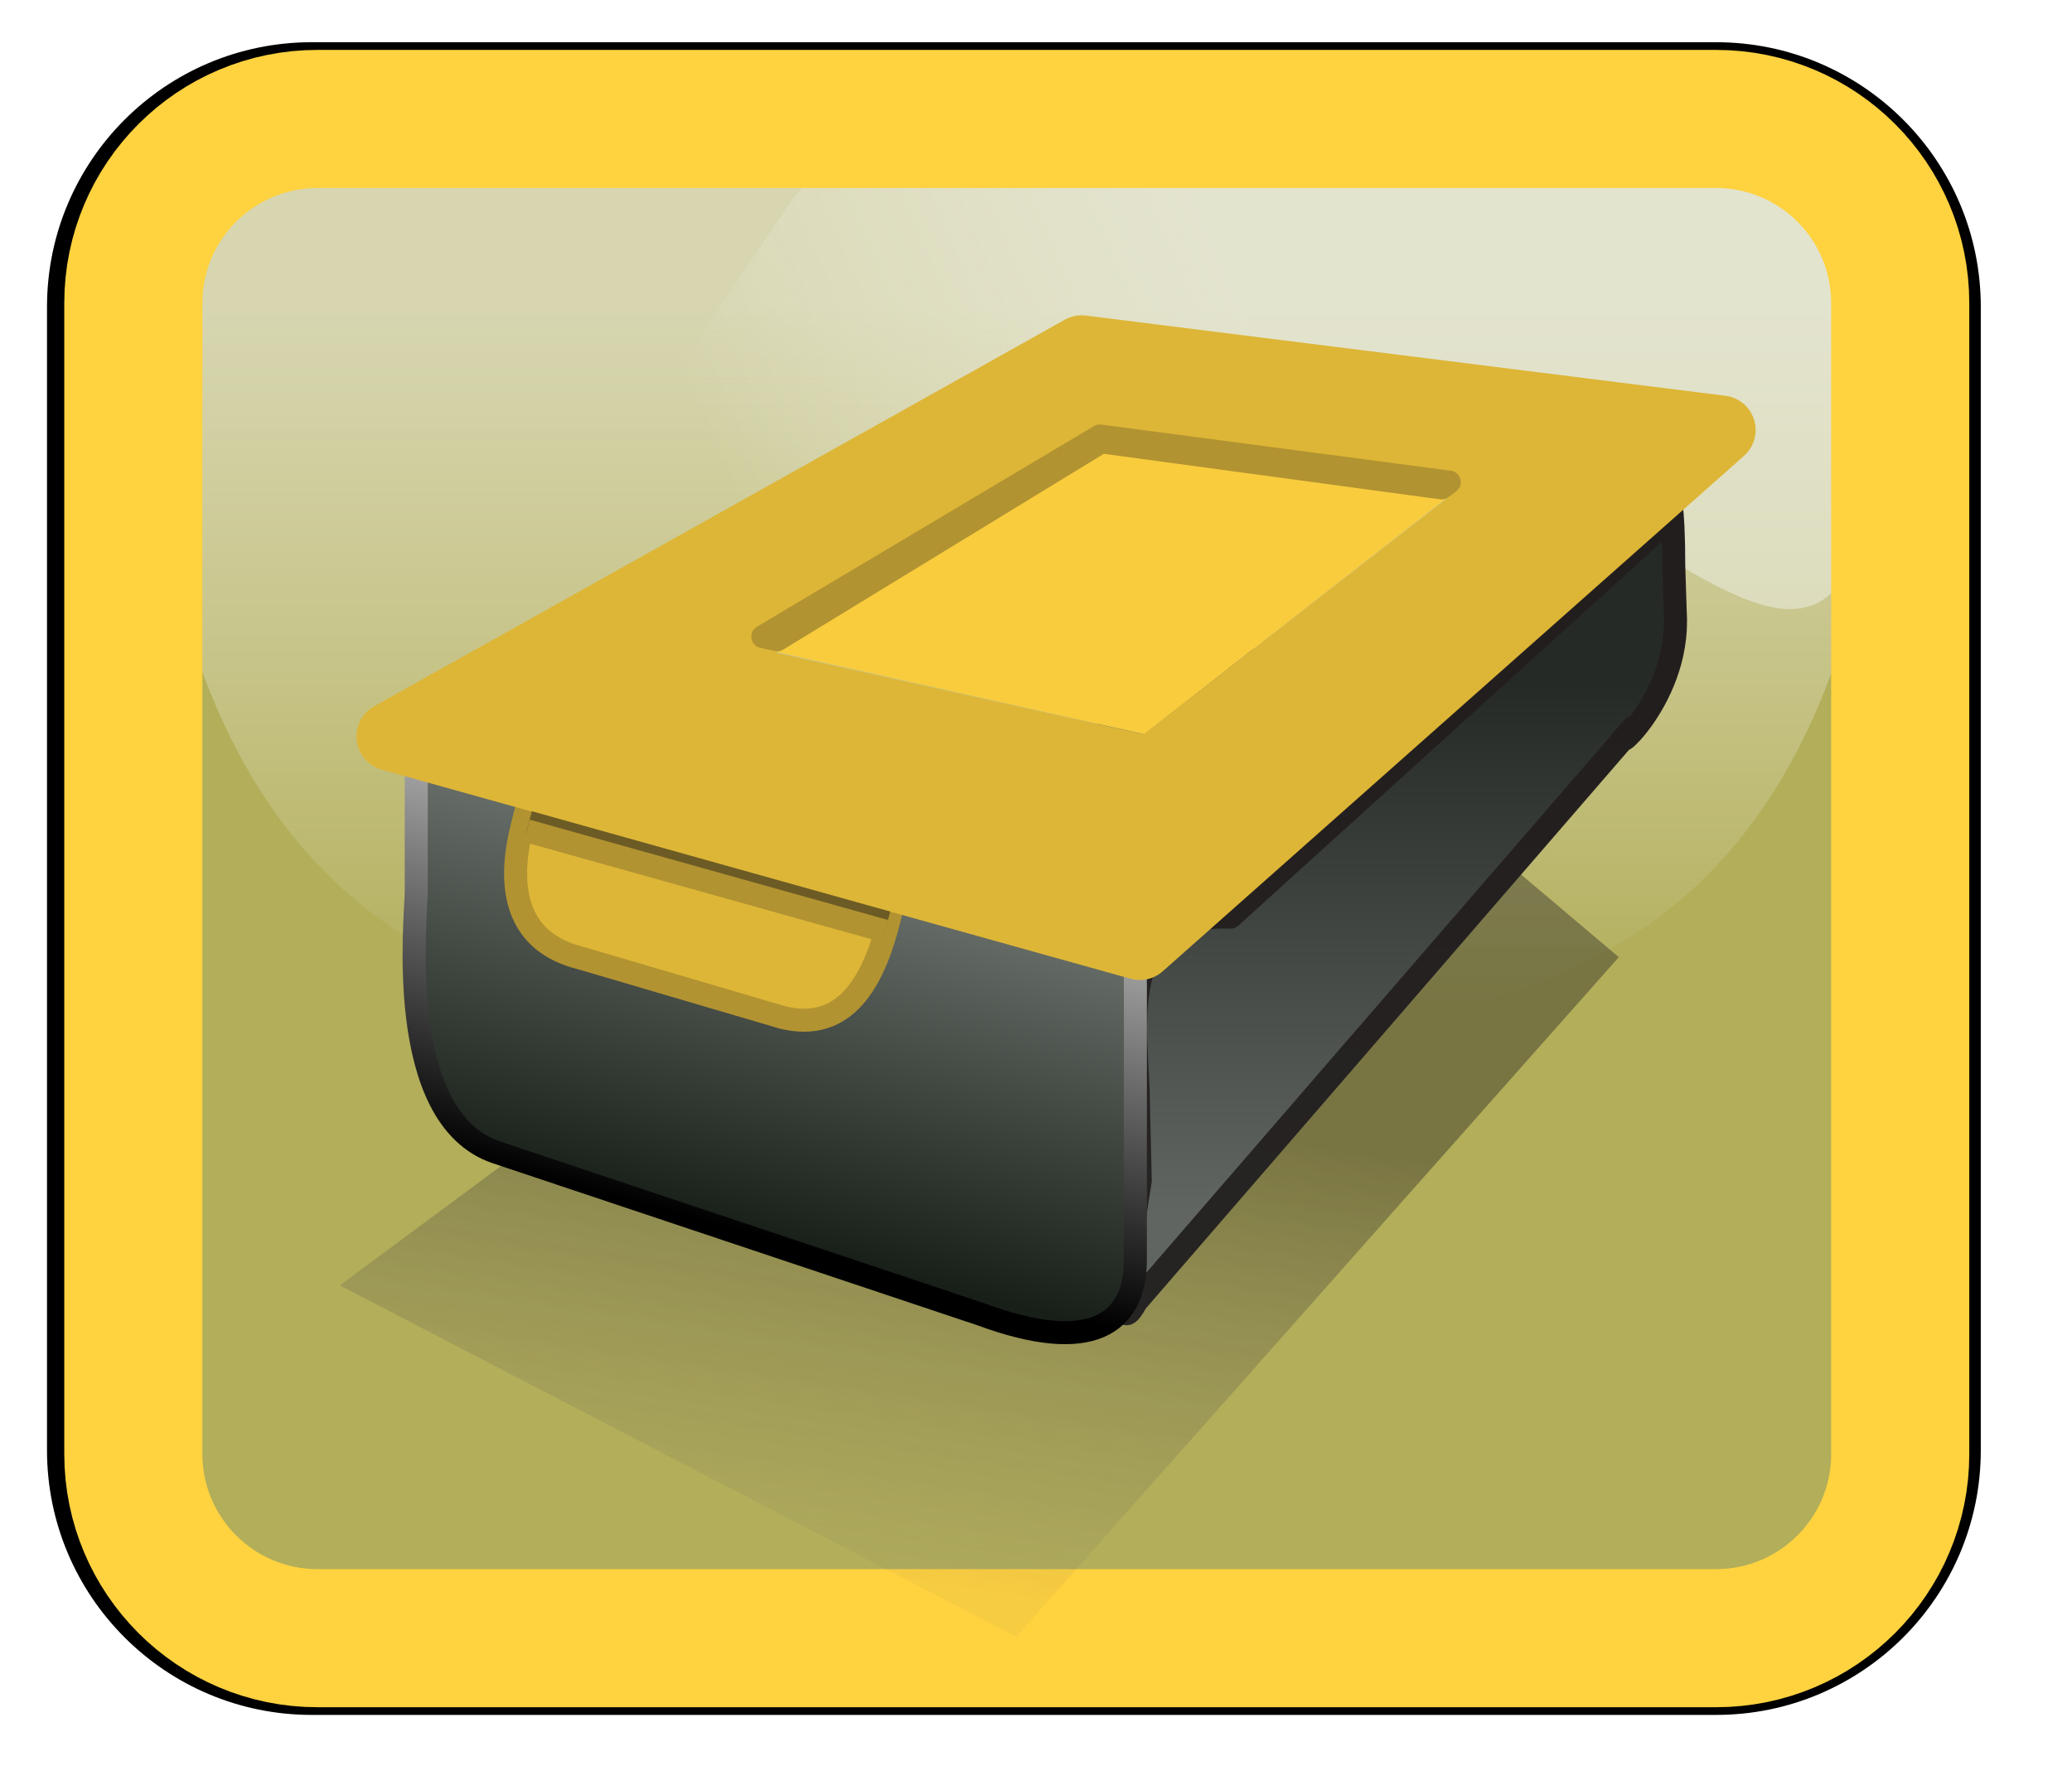
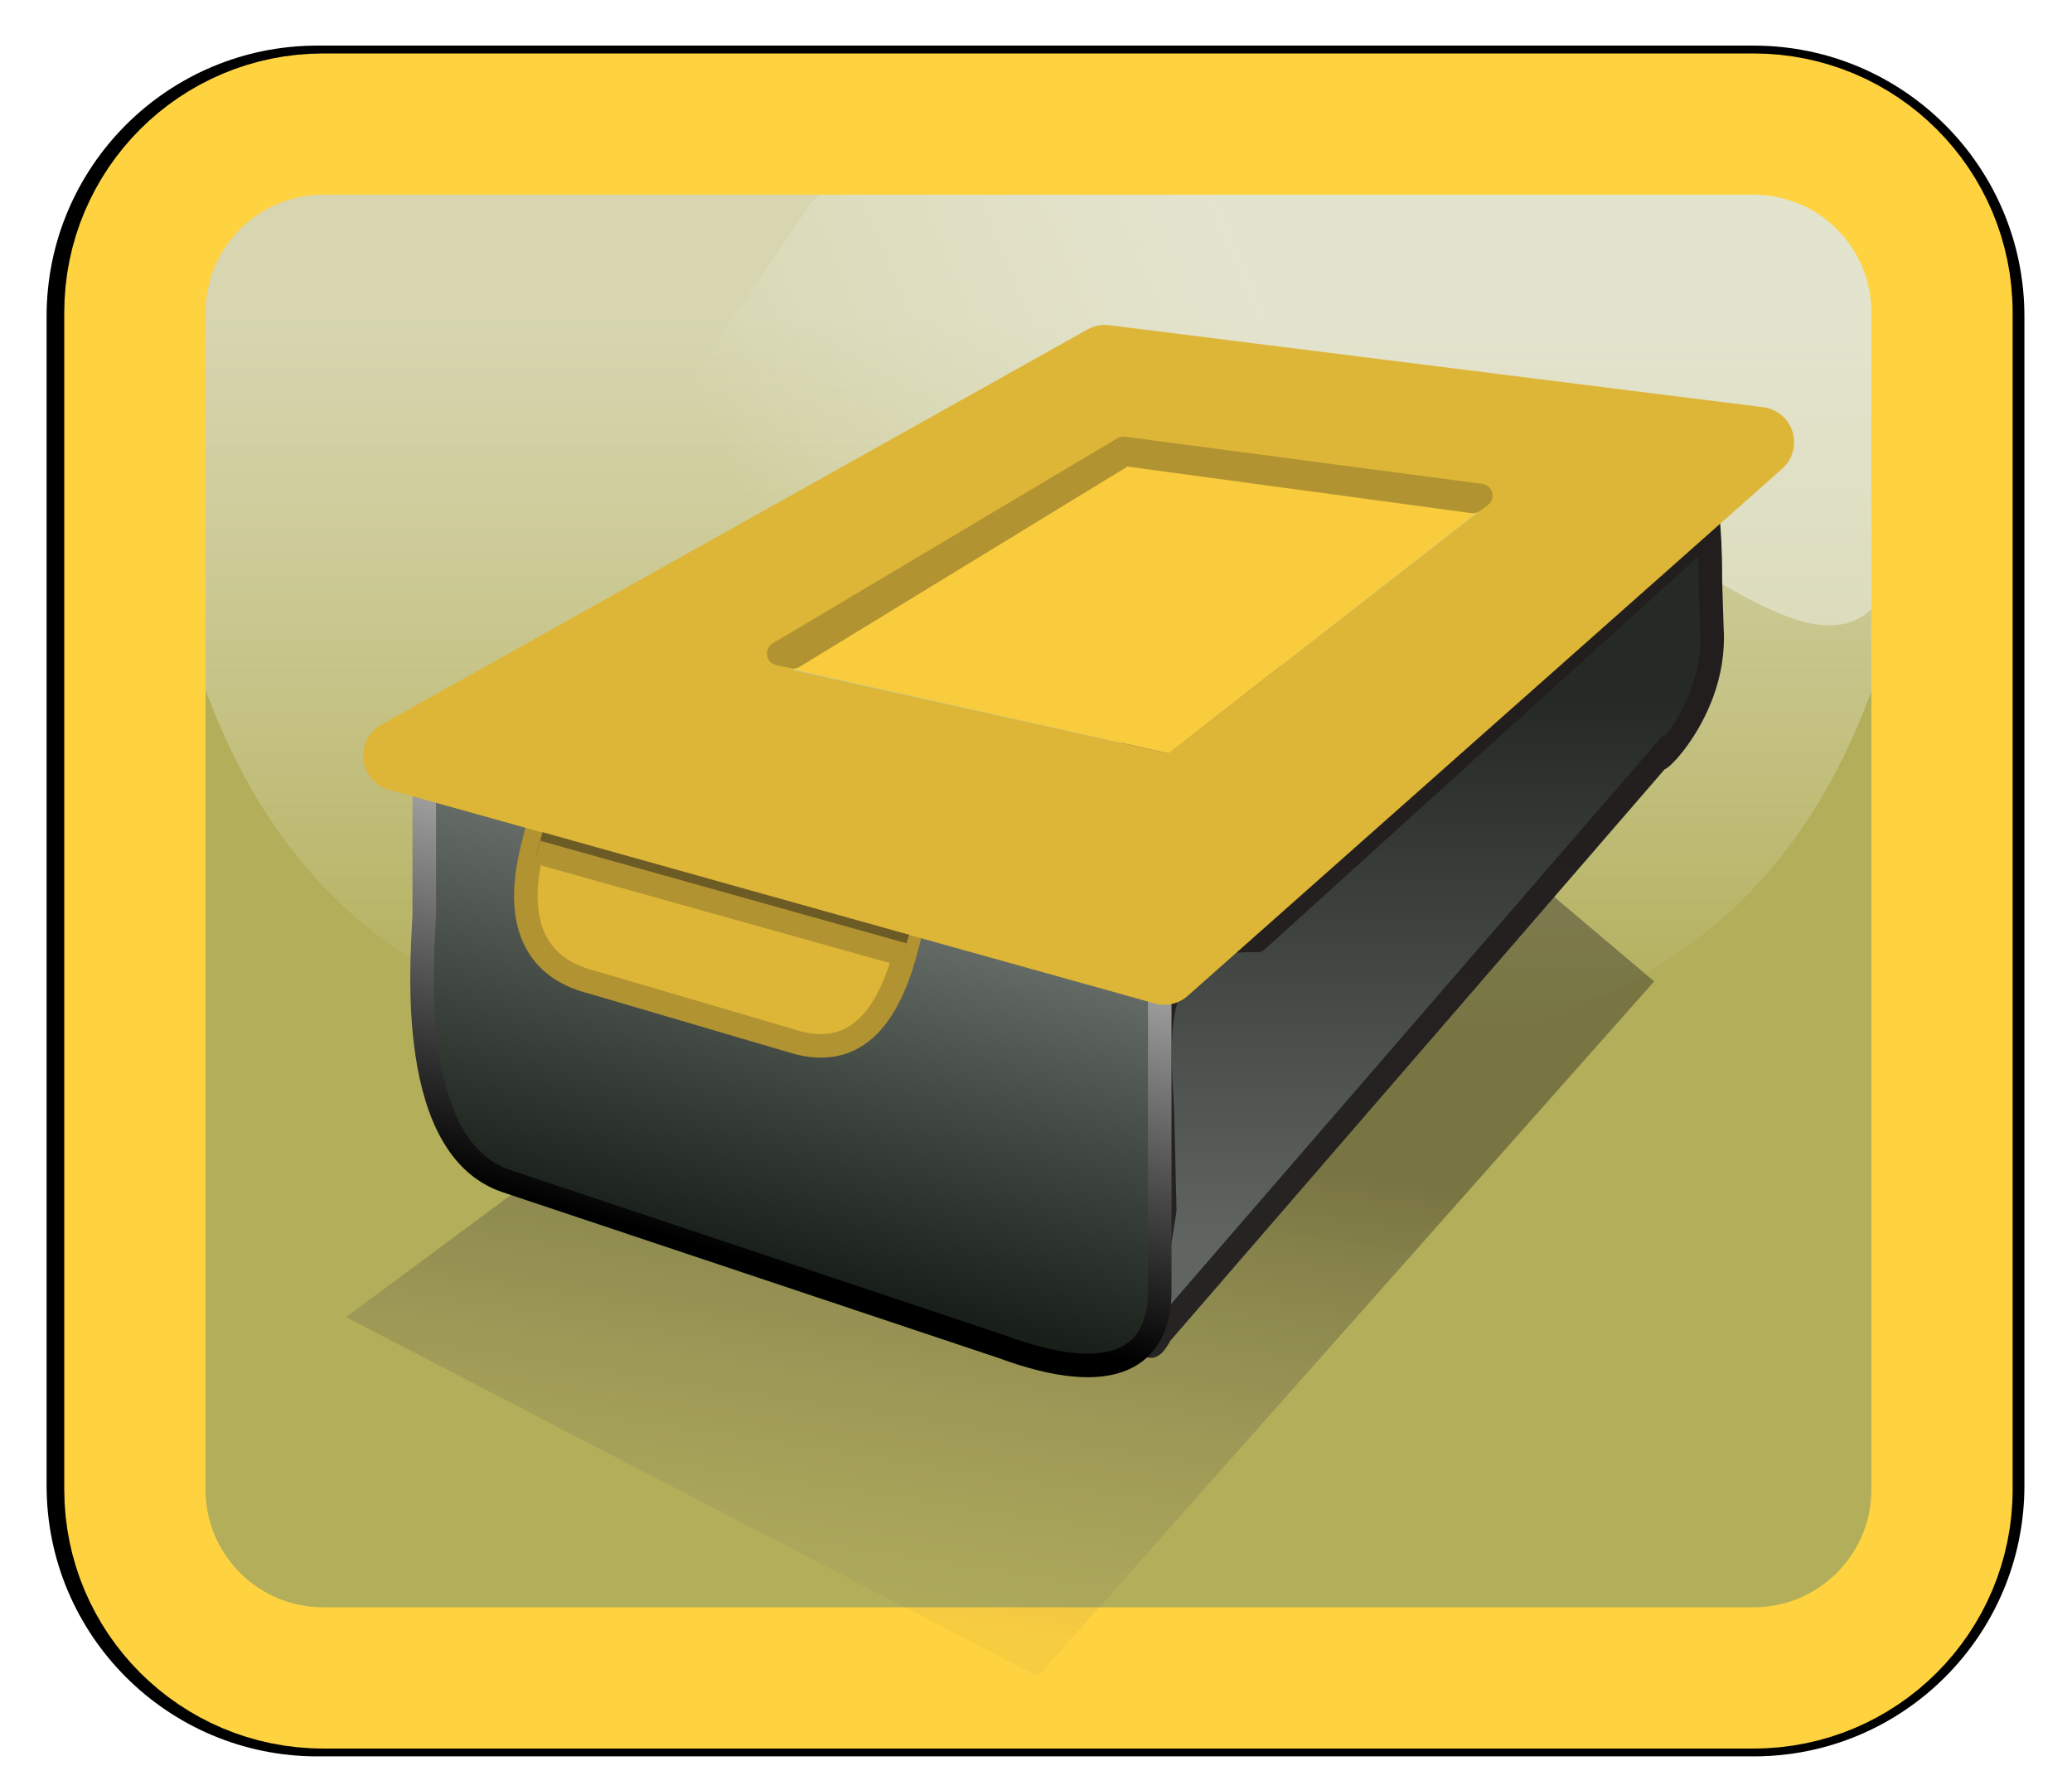
- <svg xmlns="http://www.w3.org/2000/svg" version="1.1" baseProfile="full" width="90" height="77.727" viewBox="0 0 90.00 77.73" enable-background="new 0 0 90.00 77.73" xml:space="preserve">
-   <path fill="#B2AE5A" fill-opacity="1" stroke-linejoin="round" stroke="#000000" stroke-opacity="1" d="M 13.54,2.334L 74.54,2.334C 80.615,2.334 85.54,7.259 85.54,13.334L 85.54,63.001C 85.54,69.076 80.615,74.001 74.54,74.001L 13.54,74.001C 7.465,74.001 2.54,69.076 2.54,63.001L 2.54,13.334C 2.54,7.259 7.465,2.334 13.54,2.334 Z " />
+ <svg xmlns="http://www.w3.org/2000/svg" version="1.1" baseProfile="full" width="88" height="76" viewBox="0 0 88.00 76.00" enable-background="new 0 0 88.00 76.00" xml:space="preserve">
+   <path fill="#B2AE5A" fill-opacity="1" stroke-linejoin="round" stroke="#000000" stroke-opacity="1" d="M 13.479,2.437L 74.479,2.437C 80.554,2.437 85.479,7.362 85.479,13.438L 85.479,63.104C 85.479,69.179 80.554,74.104 74.479,74.104L 13.479,74.104C 7.404,74.104 2.479,69.179 2.479,63.104L 2.479,13.438C 2.479,7.362 7.404,2.437 13.479,2.437 Z " />
  <linearGradient id="SVGID_Fill1_" gradientUnits="objectBoundingBox" x1="0.504" y1="-0.275" x2="2.054" y2="-0.275" gradientTransform="rotate(90 0.503869 -0.274908)">
    <stop offset="0.316" stop-color="#F0F1EC" stop-opacity="0.592" />
    <stop offset="0.8" stop-color="#FFFFFF" stop-opacity="0" />
  </linearGradient>
-   <path fill="url(#SVGID_Fill1_)" stroke-width="0.2" stroke-linejoin="round" d="M 73.56,4.818L 15.449,4.818C 12.415,4.818 8.641,5.665 5.874,9.463L 5.94,9.463C 6.005,45.062 24.106,45.183 44.483,45.183C 64.86,45.183 82.169,44.839 82.499,9.38L 82.499,9.408C 81.049,7.341 79.138,5.218 73.56,4.818 Z " />
+   <path fill="url(#SVGID_Fill1_)" stroke-width="0.2" stroke-linejoin="round" d="M 73.499,4.922L 15.388,4.922C 12.354,4.922 8.58,5.769 5.812,9.567L 5.878,9.567C 5.944,45.166 24.044,45.287 44.422,45.287C 64.799,45.287 82.108,44.942 82.438,9.483L 82.438,9.511C 80.988,7.444 79.077,5.322 73.499,4.922 Z " />
  <linearGradient id="SVGID_Fill2_" gradientUnits="objectBoundingBox" x1="0.94" y1="0.437" x2="2.525" y2="0.437" gradientTransform="rotate(170.5466 0.940186 0.437275)">
    <stop offset="0.274" stop-color="#F0F1EC" stop-opacity="0.502" />
    <stop offset="0.563" stop-color="#FFFFFF" stop-opacity="0" />
  </linearGradient>
-   <path fill="url(#SVGID_Fill2_)" stroke-width="0.2" stroke-linejoin="round" d="M 73.33,4.771L 56.342,6.633C 53.308,6.633 37.191,4.846 34.424,8.644L 26.342,20.56C 30.701,27.566 46.02,18.475 48.392,16.725C 72.023,13.708 81.939,44.792 82.268,9.333L 82.268,9.361C 80.819,7.294 78.908,5.172 73.33,4.771 Z " />
-   <path fill="none" stroke-width="6" stroke-linejoin="round" stroke="#FFD23F" stroke-opacity="1" d="M 13.79,5.168L 74.54,5.168C 78.959,5.168 82.54,8.749 82.54,13.168L 82.54,63.167C 82.54,67.586 78.959,71.167 74.54,71.167L 13.79,71.167C 9.372,71.167 5.79,67.586 5.79,63.167L 5.79,13.168C 5.79,8.749 9.372,5.168 13.79,5.168 Z " />
+   <path fill="url(#SVGID_Fill2_)" stroke-width="0.2" stroke-linejoin="round" d="M 73.268,4.875L 56.281,6.737C 53.247,6.737 37.13,4.949 34.363,8.748L 26.281,20.664C 30.64,27.669 45.959,18.578 48.331,16.828C 71.962,13.812 81.877,44.896 82.207,9.437L 82.207,9.464C 80.757,7.398 78.847,5.275 73.268,4.875 Z " />
+   <path fill="none" stroke-width="6" stroke-linejoin="round" stroke="#FFD23F" stroke-opacity="1" d="M 13.729,5.271L 74.479,5.271C 78.897,5.271 82.479,8.853 82.479,13.271L 82.479,63.271C 82.479,67.689 78.897,71.271 74.479,71.271L 13.729,71.271C 9.311,71.271 5.729,67.689 5.729,63.271L 5.729,13.271C 5.729,8.853 9.311,5.271 13.729,5.271 Z " />
  <g>
    <linearGradient id="SVGID_Fill3_" gradientUnits="objectBoundingBox" x1="0.439" y1="-0.101" x2="1.626" y2="-0.101" gradientTransform="rotate(101.1325 0.439183 -0.100608)">
      <stop offset="0.451" stop-color="#231F1F" stop-opacity="0.404" />
      <stop offset="0.865" stop-color="#6C6464" stop-opacity="0.059" />
    </linearGradient>
-     <path fill="url(#SVGID_Fill3_)" stroke-width="0.2" stroke-linejoin="round" d="M 44.144,71.108L 70.315,41.581L 53.351,27.243L 14.759,55.842L 44.144,71.108 Z " />
+     <path fill="url(#SVGID_Fill3_)" stroke-width="0.2" stroke-linejoin="round" d="M 44.083,71.211L 70.254,41.685L 53.289,27.346L 14.698,55.946L 44.083,71.211 Z " />
    <linearGradient id="SVGID_Stroke1_" gradientUnits="objectBoundingBox" x1="0.493" y1="0.153" x2="1.202" y2="0.153" gradientTransform="rotate(90 0.493462 0.152839)">
      <stop offset="0.116" stop-color="#231E1E" stop-opacity="1" />
      <stop offset="1" stop-color="#262323" stop-opacity="1" />
    </linearGradient>
    <linearGradient id="SVGID_Fill4_" gradientUnits="objectBoundingBox" x1="0.493" y1="0.143" x2="1.222" y2="0.143" gradientTransform="rotate(90 0.493189 0.142982)">
      <stop offset="0.112" stop-color="#262A27" stop-opacity="1" />
      <stop offset="1" stop-color="#606561" stop-opacity="1" />
    </linearGradient>
-     <path fill="url(#SVGID_Fill4_)" stroke-linejoin="round" stroke="url(#SVGID_Stroke1_)" d="M 53.451,39.844L 72.543,22.541C 72.477,21.203 72.703,21.787 72.703,24.598L 72.767,26.602C 73.022,30.609 69.283,33.345 70.945,31.595L 49.36,56.554C 48.422,58.25 48.848,55.62 49.53,51.295L 49.445,47.817C 49.445,45.007 48.248,39.629 53.451,39.844 Z " />
+     <path fill="url(#SVGID_Fill4_)" stroke-linejoin="round" stroke="url(#SVGID_Stroke1_)" d="M 53.39,39.948L 72.482,22.644C 72.415,21.306 72.642,21.89 72.642,24.701L 72.706,26.705C 72.961,30.713 69.222,33.448 70.884,31.699L 49.299,56.657C 48.361,58.354 48.787,55.724 49.469,51.398L 49.384,47.921C 49.384,45.11 48.187,39.733 53.39,39.948 Z " />
    <linearGradient id="SVGID_Stroke2_" gradientUnits="objectBoundingBox" x1="0.353" y1="1.089" x2="1.582" y2="1.089" gradientTransform="rotate(-72.05804 0.353163 1.089192)">
      <stop offset="0.228" stop-color="#000000" stop-opacity="1" />
      <stop offset="1" stop-color="#FFFFFF" stop-opacity="1" />
    </linearGradient>
    <linearGradient id="SVGID_Fill5_" gradientUnits="objectBoundingBox" x1="0.348" y1="1.112" x2="1.625" y2="1.112" gradientTransform="rotate(-71.94652 0.348476 1.112037)">
      <stop offset="0.233" stop-color="#171F18" stop-opacity="1" />
      <stop offset="1" stop-color="#989D99" stop-opacity="1" />
    </linearGradient>
-     <path fill="url(#SVGID_Fill5_)" stroke-linejoin="round" stroke="url(#SVGID_Stroke2_)" d="M 24.881,33.343L 46.294,38.767C 49.077,38.767 49.317,40.081 49.317,42.867L 49.317,54.723C 49.317,57.509 47.411,58.87 42.625,57.104L 21.543,50.055C 17.092,48.537 18.079,39.814 18.079,38.704L 18.079,33.343C 18.079,30.557 22.098,33.343 24.881,33.343 Z " />
-     <path fill="#F9CC3E" fill-opacity="1" stroke-width="0.2" stroke-linejoin="round" d="M 49.701,31.898L 62.965,21.528L 47.879,19.349L 33.48,28.271L 49.701,31.898 Z " />
-     <path fill="#DDB637" fill-opacity="1" stroke-linejoin="round" stroke="#B29331" stroke-opacity="1" d="M 29.066,31.373L 35.107,32.853C 37.85,33.524 39.526,36.281 38.852,39.01L 38.637,39.879C 37.962,42.608 36.739,44.873 33.997,44.202L 25.239,41.625C 22.496,40.954 21.989,38.698 22.663,35.969L 22.878,35.1C 23.553,32.37 26.323,30.702 29.066,31.373 Z " />
-     <path fill="#DDB637" fill-opacity="1" stroke-width="3" stroke-linejoin="round" stroke="#DDB637" stroke-opacity="1" d="M 46.984,15.198L 16.982,31.993L 49.509,41.074L 74.759,18.681L 46.984,15.198 Z M 47.639,18.077L 66.625,20.606L 50.052,33.52L 29.767,29.024L 47.639,18.077 Z " />
-     <path fill="#967D2D" fill-opacity="1" stroke-linejoin="round" stroke="#B29331" stroke-opacity="1" d="M 62.954,20.945L 47.772,18.941L 33.134,27.657L 33.764,27.792L 47.836,19.196L 62.616,21.197L 62.954,20.945 Z " />
-     <line fill="none" stroke-linejoin="round" stroke="#6C5B24" stroke-opacity="1" x1="22.97" y1="35.725" x2="38.535" y2="40.083" />
-     <line fill="none" stroke-linejoin="round" stroke="#B29331" stroke-opacity="1" x1="22.874" y1="36.091" x2="38.439" y2="40.449" />
+     <path fill="url(#SVGID_Fill5_)" stroke-linejoin="round" stroke="url(#SVGID_Stroke2_)" d="M 24.82,33.447L 46.233,38.87C 49.016,38.87 49.256,40.184 49.256,42.971L 49.256,54.827C 49.256,57.613 47.35,58.973 42.563,57.207L 21.482,50.159C 17.031,48.64 18.018,39.917 18.018,38.807L 18.018,33.447C 18.018,30.661 22.037,33.447 24.82,33.447 Z " />
+     <path fill="#F9CC3E" fill-opacity="1" stroke-width="0.2" stroke-linejoin="round" d="M 49.64,32.001L 62.904,21.632L 47.818,19.453L 33.419,28.375L 49.64,32.001 Z " />
+     <path fill="#DDB637" fill-opacity="1" stroke-linejoin="round" stroke="#B29331" stroke-opacity="1" d="M 29.004,31.477L 35.046,32.956C 37.789,33.627 39.465,36.384 38.791,39.114L 38.576,39.983C 37.901,42.712 36.678,44.977 33.935,44.305L 25.178,41.729C 22.435,41.057 21.927,38.802 22.602,36.072L 22.817,35.203C 23.491,32.474 26.262,30.806 29.004,31.477 Z " />
+     <path fill="#DDB637" fill-opacity="1" stroke-width="3" stroke-linejoin="round" stroke="#DDB637" stroke-opacity="1" d="M 46.923,15.302L 16.921,32.096L 49.448,41.178L 74.698,18.785L 46.923,15.302 Z M 47.578,18.18L 66.564,20.709L 49.991,33.623L 29.706,29.128L 47.578,18.18 Z " />
+     <path fill="#967D2D" fill-opacity="1" stroke-linejoin="round" stroke="#B29331" stroke-opacity="1" d="M 62.893,21.049L 47.711,19.045L 33.072,27.76L 33.703,27.895L 47.775,19.299L 62.555,21.3L 62.893,21.049 Z " />
+     <line fill="none" stroke-linejoin="round" stroke="#6C5B24" stroke-opacity="1" x1="22.909" y1="35.829" x2="38.474" y2="40.186" />
+     <line fill="none" stroke-linejoin="round" stroke="#B29331" stroke-opacity="1" x1="22.813" y1="36.194" x2="38.378" y2="40.552" />
  </g>
</svg>
